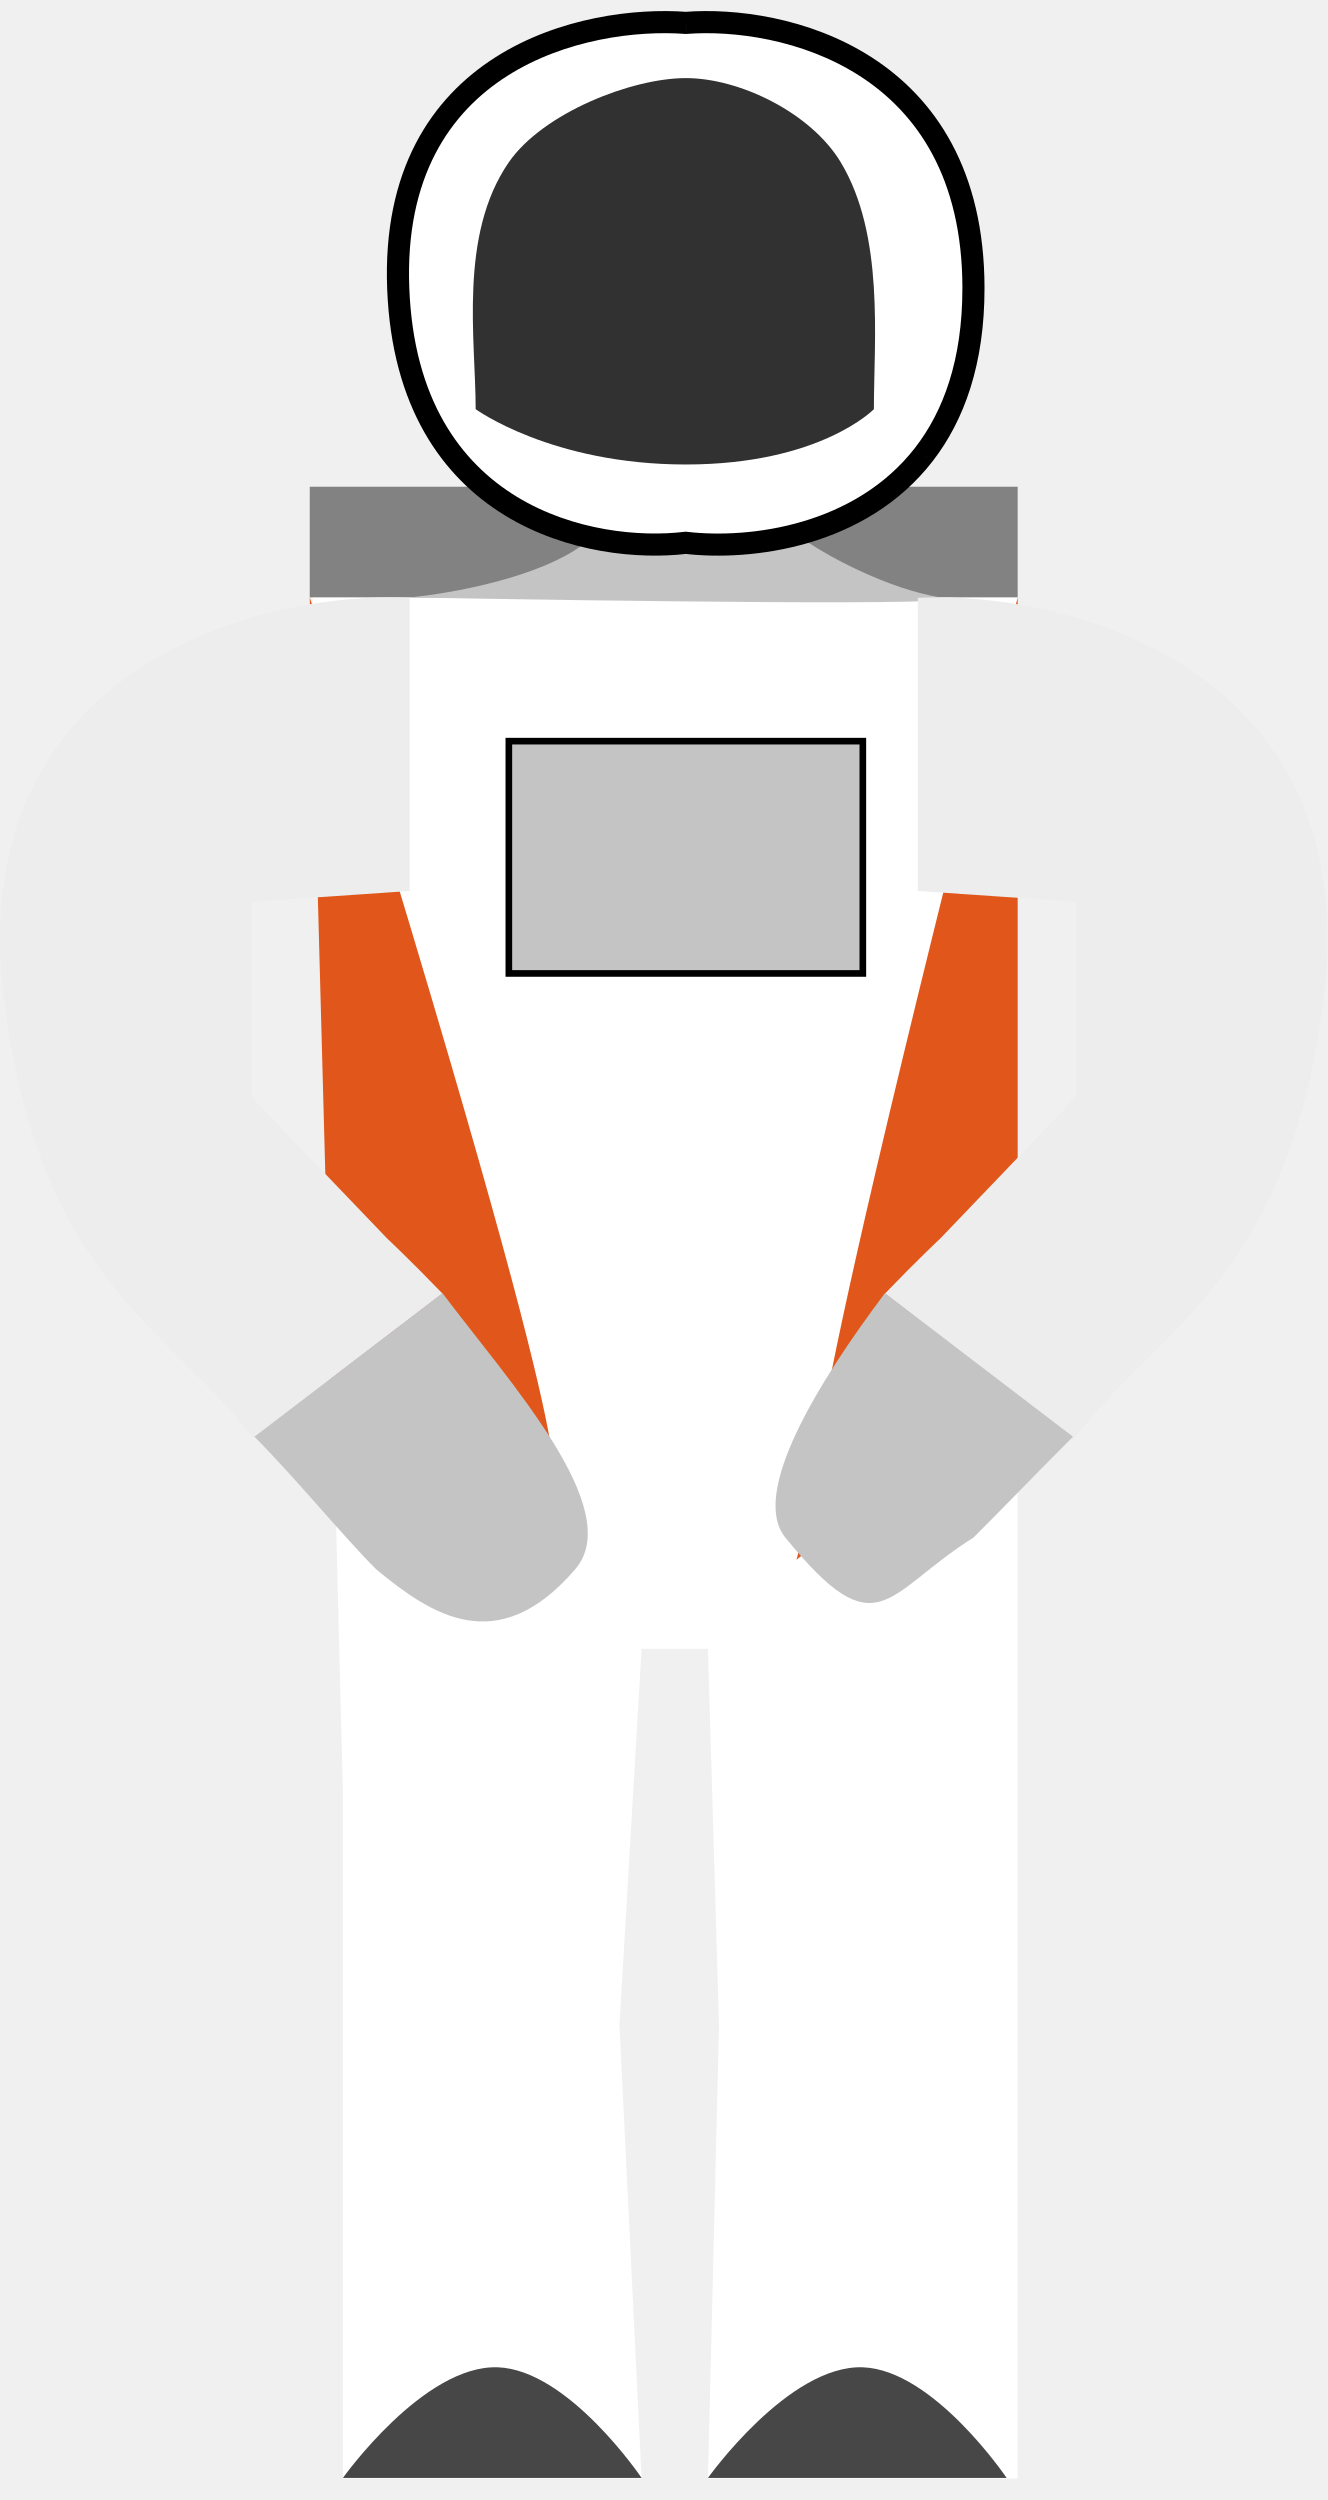
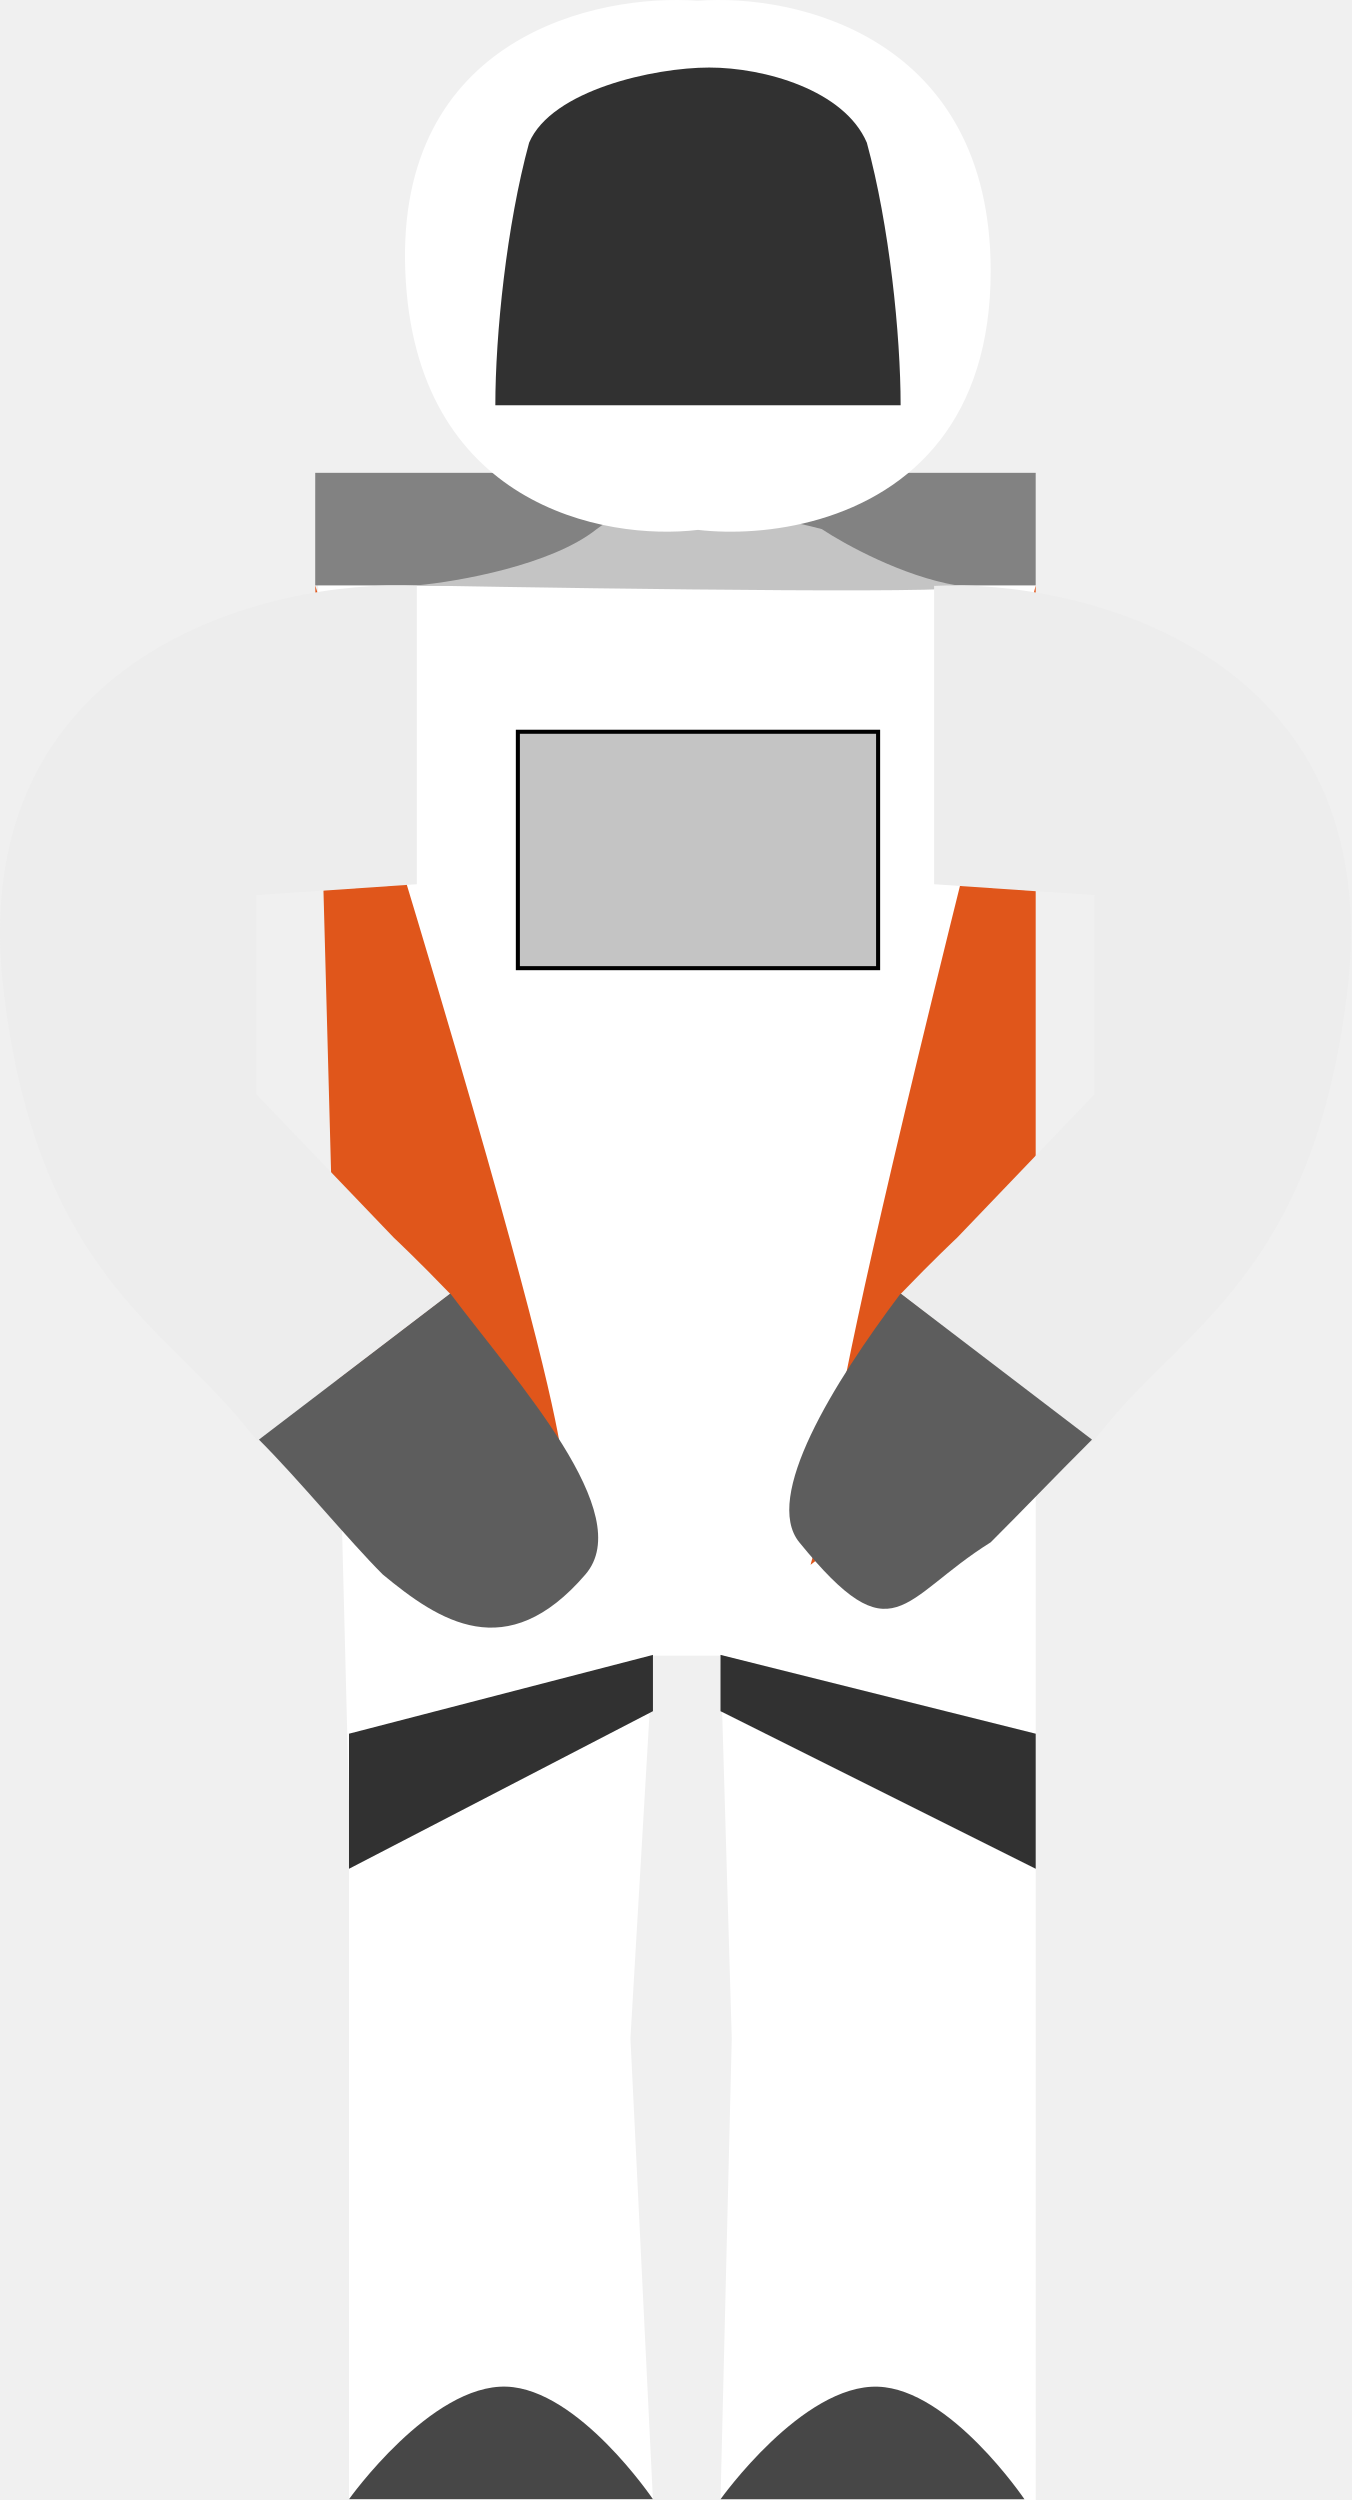
- <svg xmlns="http://www.w3.org/2000/svg" xmlns:xlink="http://www.w3.org/1999/xlink" width="60" height="113">
-   <use xlink:href="#path0_fill" transform="translate(14 22.03)" fill="#FFF" />
-   <use xlink:href="#path1_fill" transform="translate(14 22)" fill="#828282" />
-   <use xlink:href="#path2_fill" transform="translate(18.5 23.62)" fill="#C4C4C4" />
-   <g transform="translate(23 33.5)">
-     <use xlink:href="#path3_fill" fill="#C4C4C4" />
-     <use xlink:href="#path4_stroke" />
+ <svg xmlns="http://www.w3.org/2000/svg" width="100" height="185">
+   <g fill="none">
+     <path d="M25.825 133.35l-2.499-98.303h53.317V185H53.317l.833-34.156-.833-28.325h-4.999l-1.666 28.325L48.318 185H25.825v-51.65z" fill="#fff" />
+     <path d="M23.326 43.32v-8.33h53.317v8.33H23.326z" fill="#828282" />
+     <path d="M44.153 39.154c-3.332 2.666-10.274 3.888-13.329 4.166 14.995.277 43.986.666 39.987 0-3.998-.667-8.33-3.055-9.996-4.166-4.166-1.11-13.33-2.666-16.662 0zm-5.831 32.49V54.15H64.98v17.494H38.32z" fill="#C4C4C4" />
+     <path d="M38.322 54.15v17.494H64.98V54.15H38.32z" stroke-width=".3" stroke="#000" />
+     <path d="M48.318 184.942H25.825s6.07-8.529 11.663-8.33c5.333.189 10.83 8.33 10.83 8.33zm27.492.004H53.317s6.07-8.529 11.663-8.33c5.332.189 10.83 8.33 10.83 8.33z" fill="#474747" />
+     <path d="M76.643 102.72v-59.4c-19.994 78.309-13.33 60.814-16.662 72.477l16.662-13.078zm-51.651 2.247L23.326 43.32c23.993 77.409 15.995 60.115 19.994 71.644l-18.328-9.997z" fill="#E0561B" />
+     <path d="M.296 73.608c-3.16-25.361 19.801-30.797 30.55-30.252v22.076l-11.88.817v14.718l10.183 10.629s1.741 1.628 4.174 4.158l-14.25 10.88a46.324 46.324 0 0 1-.956-1.139C12.177 98.137 2.842 94.05.296 73.608z" fill="#EDEDED" />
+     <path d="M33.323 95.72L19.16 106.531c2.948 2.943 6.665 7.485 9.164 9.98 4.166 3.45 9.164 6.783 14.996 0 3.853-4.48-4.999-14.139-9.997-20.793z" fill="#5D5D5D" />
+     <path d="M99.673 73.608c3.159-25.361-19.801-30.797-30.55-30.252v22.076l11.88.817v14.718L70.82 91.596s-1.741 1.628-4.174 4.158l14.162 10.98c.42-.484.773-.903 1.044-1.238 5.94-7.36 15.275-11.447 17.821-31.888z" fill="#EDEDED" />
+     <path d="M66.646 95.72l14.162 10.812c-2.947 2.943-4.998 5.104-7.497 7.599-6.665 4.165-7.164 8.6-14.163 0-2.711-3.332 2.5-11.758 7.498-18.412z" fill="#5D5D5D" />
+     <path d="M29.99 20.051C29.325 2.724 44.154-.498 51.65.058c7.22-.556 21.66 2.666 21.66 19.993 0 5.545-1.478 9.589-3.726 12.497-4.776 6.18-13.024 7.23-17.933 6.664-6.943.833-20.994-1.833-21.66-19.16z" fill="#fff" />
+     <path d="M66.646 29.99H36.655c0-5.22.833-13.329 2.5-19.432 1.665-3.893 9.252-5.56 13.328-5.56 4.077 0 9.997 1.667 11.663 5.56 1.667 6.103 2.5 14.212 2.5 19.433zm-40.821 108.3v-9.996l22.493-5.832v4.165L25.825 138.29zm27.492-11.663v-4.165l23.326 5.832v9.996l-23.326-11.663z" fill="#313131" />
  </g>
-   <use xlink:href="#path5_fill" transform="translate(15.5 107)" fill="#474747" />
-   <use xlink:href="#path5_fill" transform="translate(32 107)" fill="#474747" />
-   <use xlink:href="#path6_fill" transform="translate(36 27)" fill="#E0561B" />
-   <use xlink:href="#path7_fill" transform="matrix(-1 0 0 1 26 27)" fill="#E0561B" />
-   <use xlink:href="#path8_fill" transform="translate(0 27)" fill="#EDEDED" />
-   <use xlink:href="#path9_fill" transform="translate(11.5 58.45)" fill="#C4C4C4" />
-   <use xlink:href="#path10_fill" transform="matrix(-1 0 0 1 60 27)" fill="#EDEDED" />
-   <use xlink:href="#path11_fill" transform="matrix(-1 0 0 1 48.5 58.45)" fill="#C4C4C4" />
-   <g transform="translate(17.987 1)">
-     <use xlink:href="#path12_fill" fill="#FFF" />
-     <use xlink:href="#path13_stroke" />
-   </g>
-   <use xlink:href="#path14_fill" transform="translate(21.372 3.53)" fill="#313131" />
-   <defs>
-     <path id="path0_fill" d="M1.5 59L0 0h32v90H18l.5-20.5-.5-17h-3l-1 17L15 90H1.5V59z" />
-     <path id="path1_fill" d="M0 5V0h32v5H0z" />
-     <path id="path2_fill" d="M8 .883c-2 1.6-6.167 2.334-8 2.5 9 .167 26.4.4 24 0-2.4-.4-5-1.833-6-2.5-2.5-.666-8-1.6-10 0z" />
-     <path id="path3_fill" d="M0 10.5V0h16v10.5H0z" />
-     <path id="path4_stroke" d="M0 0v-.15h-.15V0H0zm0 10.5h-.15v.15H0v-.15zm16 0v.15h.15v-.15H16zM16 0h.15v-.15H16V0zM-.15 0v10.5h.3V0h-.3zM0 10.65h16v-.3H0v.3zm16.15-.15V0h-.3v10.5h.3zM16-.15H0v.3h16v-.3z" />
-     <path id="path5_fill" d="M13.5 5.002H0s3.643-5.119 7-5c3.2.114 6.5 5 6.5 5z" />
-     <path id="path6_fill" d="M10 35.65V0C-2 47 2 36.5 0 43.5l10-7.85z" />
-     <path id="path7_fill" d="M11 37l1-37C-2.4 46.46 2.4 36.08 0 43l11-6z" />
-     <path id="path8_fill" d="M.177 18.179C-1.718 2.957 12.062-.306 18.514.022v13.25l-7.131.49v8.833l6.112 6.38s1.045.977 2.505 2.495L11.448 38c-.23-.265-.423-.496-.574-.683C7.308 32.901 1.705 30.447.177 18.18z" />
-     <path id="path9_fill" d="M8.5 0L0 6.49c1.77 1.766 4 4.492 5.5 5.99 2.5 2.07 5.5 4.07 9 0 2.313-2.69-3-8.486-6-12.48z" />
-     <path id="path10_fill" d="M.177 18.179C-1.718 2.957 12.062-.306 18.514.022v13.25l-7.131.49v8.833l6.112 6.38s1.045.977 2.505 2.495l-8.5 6.59c-.252-.29-.464-.542-.626-.743C7.308 32.901 1.705 30.447.177 18.18z" />
-     <path id="path11_fill" d="M8.5 0L0 6.49c1.77 1.766 3 3.063 4.5 4.56 4 2.5 4.3 5.162 8.5 0 1.628-2-1.5-7.056-4.5-11.05z" />
-     <path id="path12_fill" d="M.013 12.035c-.4-10.4 8.5-12.334 13-12 4.333-.334 13 1.6 13 12 0 3.328-.887 5.754-2.236 7.5-2.867 3.709-7.817 4.34-10.764 4-4.167.5-12.6-1.1-13-11.5z" />
-     <path id="path13_stroke" d="M13.013.035l-.037.498.038.003.037-.003-.038-.498zm0 23.5l.057-.497-.058-.007-.059.007.06.497zm10.764-4l.395.305-.395-.305zM13.05-.464c-2.323-.172-5.79.236-8.643 2.052-2.89 1.839-5.1 5.092-4.894 10.466l1-.039C.319 6.99 2.36 4.075 4.943 2.431 7.566.764 10.8.372 12.977.533l.074-.997zM-.487 12.054C-.28 17.41 2.01 20.569 4.84 22.299c2.798 1.71 6.068 1.992 8.233 1.732l-.12-.993c-2.002.24-5.032-.028-7.592-1.593-2.527-1.544-4.654-4.387-4.848-9.43l-1 .039zm27-.02c0-5.364-2.249-8.609-5.105-10.445C18.585-.226 15.22-.637 12.976-.464l.076.997c2.09-.16 5.223.23 7.817 1.897 2.56 1.647 4.645 4.57 4.645 9.605h1zM12.956 24.032c3.027.35 8.195-.282 11.216-4.19l-.79-.612c-2.713 3.509-7.445 4.14-10.312 3.809l-.114.993zm11.216-4.19c1.427-1.846 2.341-4.385 2.341-7.806h-1c0 3.235-.86 5.55-2.132 7.194l.791.611z" />
-     <path id="path14_fill" d="M18.128 14.965s-2.425 2.5-8.5 2.5-9.5-2.5-9.5-2.5c0-3.133-.778-7.862 1.5-11.163C3.165 1.576 7.181 0 9.628 0s5.658 1.576 7 3.802c1.991 3.301 1.5 8.03 1.5 11.163z" />
-   </defs>
</svg>
